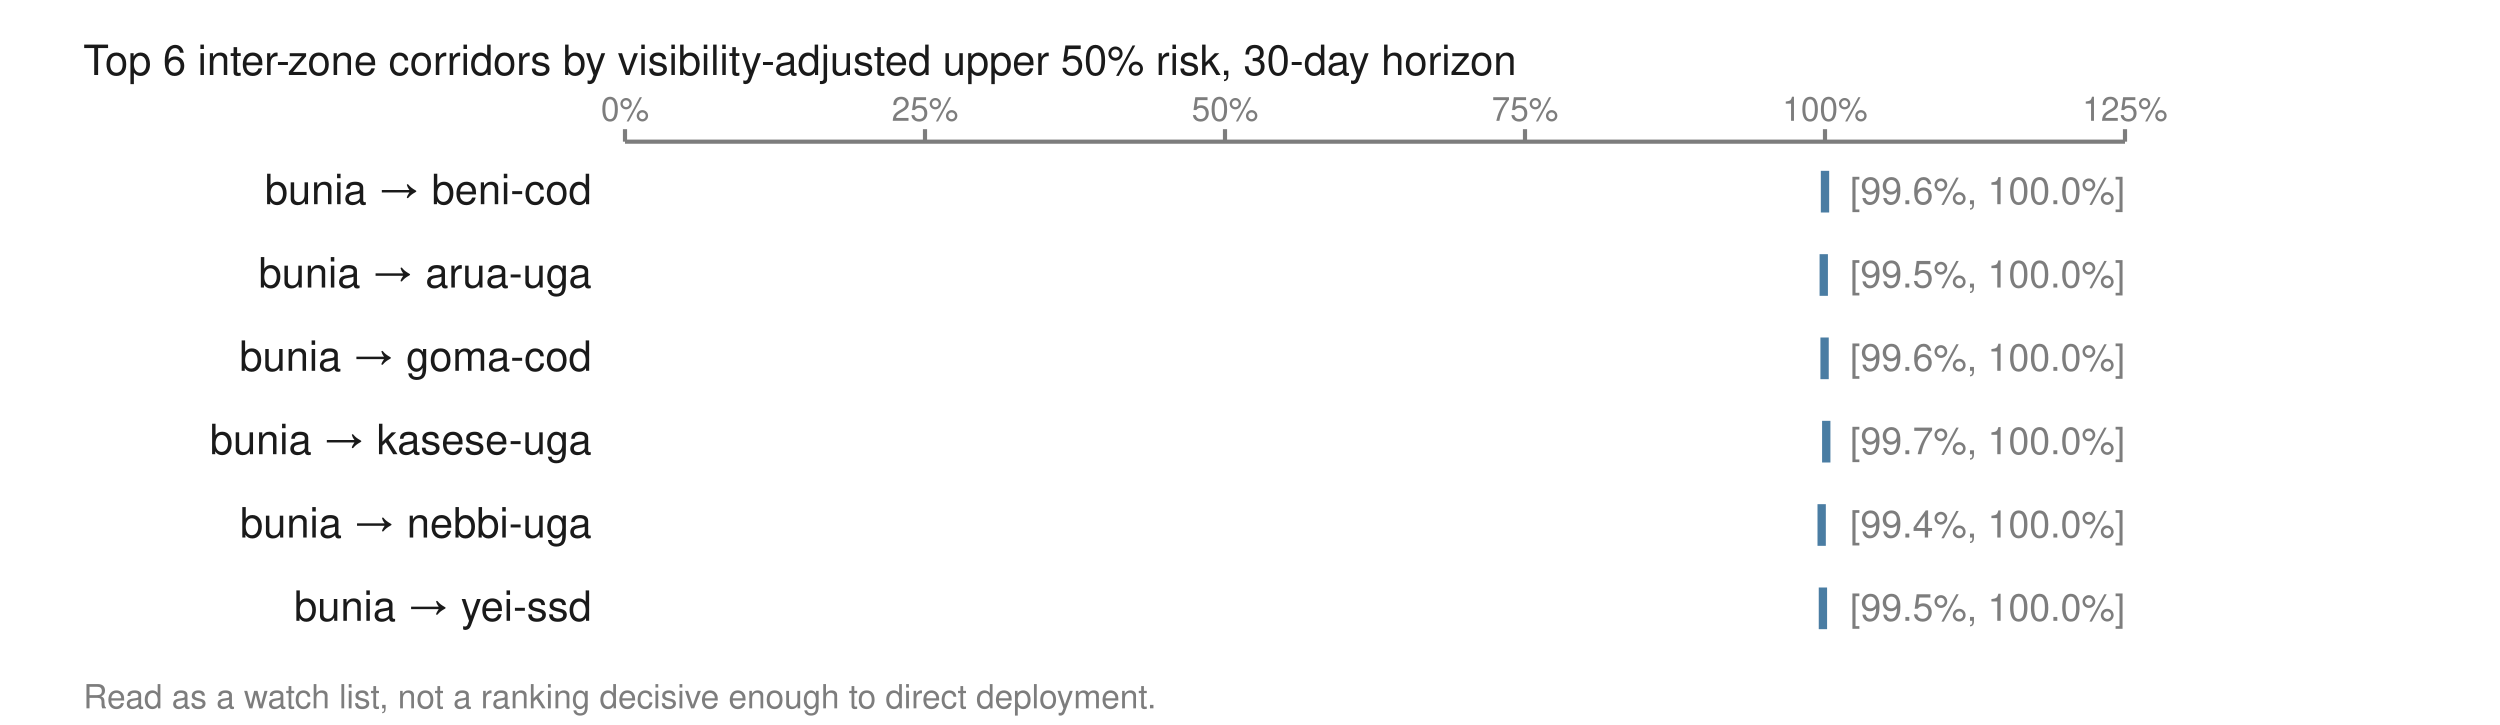
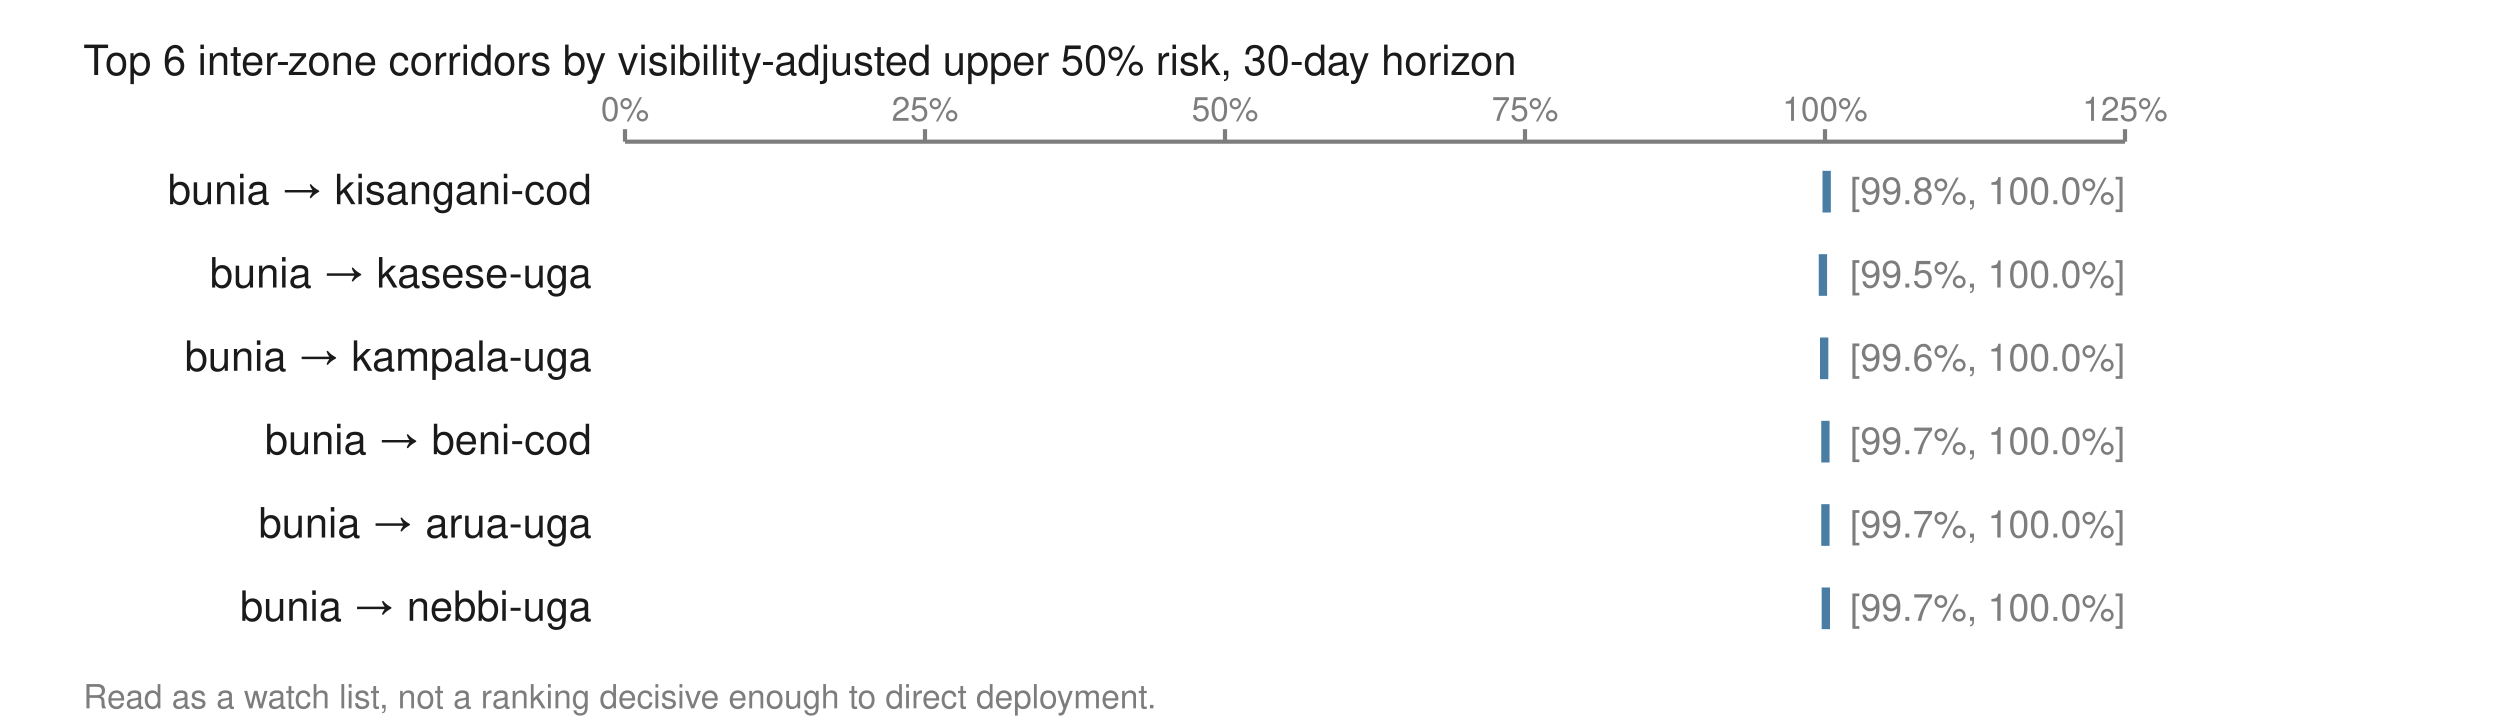
<svg xmlns="http://www.w3.org/2000/svg" viewBox="0 0 600 174" width="600" height="174" role="img" aria-labelledby="t">
  <text x="20.0" y="18.0" font-family="Helvetica,Arial,sans-serif" font-size="10" fill="#1a1a1a" font-weight="normal" text-anchor="start">Top 6 inter-zone corridors by visibility-adjusted upper 50% risk, 30-day horizon</text>
  <line x1="150.0" y1="34.0" x2="510.0" y2="34.0" stroke="#7d7d7d" stroke-width="1" />
  <line x1="150.0" y1="31.0" x2="150.0" y2="34.0" stroke="#7d7d7d" stroke-width="1" />
  <text x="150.0" y="29.0" font-family="Helvetica,Arial,sans-serif" font-size="8" fill="#7d7d7d" font-weight="normal" text-anchor="middle">0%</text>
  <line x1="222.0" y1="31.0" x2="222.0" y2="34.0" stroke="#7d7d7d" stroke-width="1" />
  <text x="222.0" y="29.0" font-family="Helvetica,Arial,sans-serif" font-size="8" fill="#7d7d7d" font-weight="normal" text-anchor="middle">25%</text>
  <line x1="294.0" y1="31.0" x2="294.0" y2="34.0" stroke="#7d7d7d" stroke-width="1" />
  <text x="294.0" y="29.0" font-family="Helvetica,Arial,sans-serif" font-size="8" fill="#7d7d7d" font-weight="normal" text-anchor="middle">50%</text>
  <line x1="366.0" y1="31.0" x2="366.0" y2="34.0" stroke="#7d7d7d" stroke-width="1" />
  <text x="366.0" y="29.0" font-family="Helvetica,Arial,sans-serif" font-size="8" fill="#7d7d7d" font-weight="normal" text-anchor="middle">75%</text>
  <line x1="438.0" y1="31.0" x2="438.0" y2="34.0" stroke="#7d7d7d" stroke-width="1" />
  <text x="438.0" y="29.0" font-family="Helvetica,Arial,sans-serif" font-size="8" fill="#7d7d7d" font-weight="normal" text-anchor="middle">100%</text>
  <line x1="510.0" y1="31.0" x2="510.0" y2="34.0" stroke="#7d7d7d" stroke-width="1" />
  <text x="510.0" y="29.0" font-family="Helvetica,Arial,sans-serif" font-size="8" fill="#7d7d7d" font-weight="normal" text-anchor="middle">125%</text>
-   <text x="142.0" y="49.0" font-family="Helvetica,Arial,sans-serif" font-size="10" fill="#1a1a1a" font-weight="normal" text-anchor="end">bunia → beni-cod</text>
-   <rect x="437.0" y="41.0" width="2.0" height="10.0" fill="#4a7da3" />
-   <text x="444.0" y="49.0" font-family="Helvetica,Arial,sans-serif" font-size="9" fill="#7d7d7d" font-weight="normal" text-anchor="start">[99.6%, 100.0%]</text>
-   <text x="142.0" y="69.0" font-family="Helvetica,Arial,sans-serif" font-size="10" fill="#1a1a1a" font-weight="normal" text-anchor="end">bunia → arua-uga</text>
-   <rect x="436.7" y="61.0" width="2.0" height="10.0" fill="#4a7da3" />
+   <text x="142.0" y="49.0" font-family="Helvetica,Arial,sans-serif" font-size="10" fill="#1a1a1a" font-weight="normal" text-anchor="end">bunia → kisangani-cod</text>
+   <rect x="437.4" y="41.0" width="2.0" height="10.0" fill="#4a7da3" />
+   <text x="444.0" y="49.0" font-family="Helvetica,Arial,sans-serif" font-size="9" fill="#7d7d7d" font-weight="normal" text-anchor="start">[99.8%, 100.0%]</text>
+   <text x="142.0" y="69.0" font-family="Helvetica,Arial,sans-serif" font-size="10" fill="#1a1a1a" font-weight="normal" text-anchor="end">bunia → kasese-uga</text>
+   <rect x="436.5" y="61.0" width="2.0" height="10.0" fill="#4a7da3" />
  <text x="444.0" y="69.0" font-family="Helvetica,Arial,sans-serif" font-size="9" fill="#7d7d7d" font-weight="normal" text-anchor="start">[99.5%, 100.0%]</text>
-   <text x="142.0" y="89.0" font-family="Helvetica,Arial,sans-serif" font-size="10" fill="#1a1a1a" font-weight="normal" text-anchor="end">bunia → goma-cod</text>
-   <rect x="436.9" y="81.0" width="2.0" height="10.0" fill="#4a7da3" />
+   <text x="142.0" y="89.0" font-family="Helvetica,Arial,sans-serif" font-size="10" fill="#1a1a1a" font-weight="normal" text-anchor="end">bunia → kampala-uga</text>
+   <rect x="436.8" y="81.0" width="2.0" height="10.0" fill="#4a7da3" />
  <text x="444.0" y="89.0" font-family="Helvetica,Arial,sans-serif" font-size="9" fill="#7d7d7d" font-weight="normal" text-anchor="start">[99.6%, 100.0%]</text>
-   <text x="142.0" y="109.0" font-family="Helvetica,Arial,sans-serif" font-size="10" fill="#1a1a1a" font-weight="normal" text-anchor="end">bunia → kasese-uga</text>
-   <rect x="437.3" y="101.0" width="2.0" height="10.0" fill="#4a7da3" />
+   <text x="142.0" y="109.0" font-family="Helvetica,Arial,sans-serif" font-size="10" fill="#1a1a1a" font-weight="normal" text-anchor="end">bunia → beni-cod</text>
+   <rect x="437.1" y="101.0" width="2.0" height="10.0" fill="#4a7da3" />
  <text x="444.0" y="109.0" font-family="Helvetica,Arial,sans-serif" font-size="9" fill="#7d7d7d" font-weight="normal" text-anchor="start">[99.7%, 100.0%]</text>
-   <text x="142.0" y="129.0" font-family="Helvetica,Arial,sans-serif" font-size="10" fill="#1a1a1a" font-weight="normal" text-anchor="end">bunia → nebbi-uga</text>
-   <rect x="436.2" y="121.0" width="2.0" height="10.0" fill="#4a7da3" />
-   <text x="444.0" y="129.0" font-family="Helvetica,Arial,sans-serif" font-size="9" fill="#7d7d7d" font-weight="normal" text-anchor="start">[99.4%, 100.0%]</text>
-   <text x="142.0" y="149.0" font-family="Helvetica,Arial,sans-serif" font-size="10" fill="#1a1a1a" font-weight="normal" text-anchor="end">bunia → yei-ssd</text>
-   <rect x="436.5" y="141.0" width="2.0" height="10.0" fill="#4a7da3" />
-   <text x="444.0" y="149.0" font-family="Helvetica,Arial,sans-serif" font-size="9" fill="#7d7d7d" font-weight="normal" text-anchor="start">[99.5%, 100.0%]</text>
+   <text x="142.0" y="129.0" font-family="Helvetica,Arial,sans-serif" font-size="10" fill="#1a1a1a" font-weight="normal" text-anchor="end">bunia → arua-uga</text>
+   <rect x="437.1" y="121.0" width="2.0" height="10.0" fill="#4a7da3" />
+   <text x="444.0" y="129.0" font-family="Helvetica,Arial,sans-serif" font-size="9" fill="#7d7d7d" font-weight="normal" text-anchor="start">[99.7%, 100.0%]</text>
+   <text x="142.0" y="149.0" font-family="Helvetica,Arial,sans-serif" font-size="10" fill="#1a1a1a" font-weight="normal" text-anchor="end">bunia → nebbi-uga</text>
+   <rect x="437.2" y="141.0" width="2.0" height="10.0" fill="#4a7da3" />
+   <text x="444.0" y="149.0" font-family="Helvetica,Arial,sans-serif" font-size="9" fill="#7d7d7d" font-weight="normal" text-anchor="start">[99.7%, 100.0%]</text>
  <text x="20.0" y="170.0" font-family="Helvetica,Arial,sans-serif" font-size="8" fill="#7d7d7d" font-weight="normal" text-anchor="start">Read as a watch list, not a ranking decisive enough to direct deployment.</text>
</svg>
